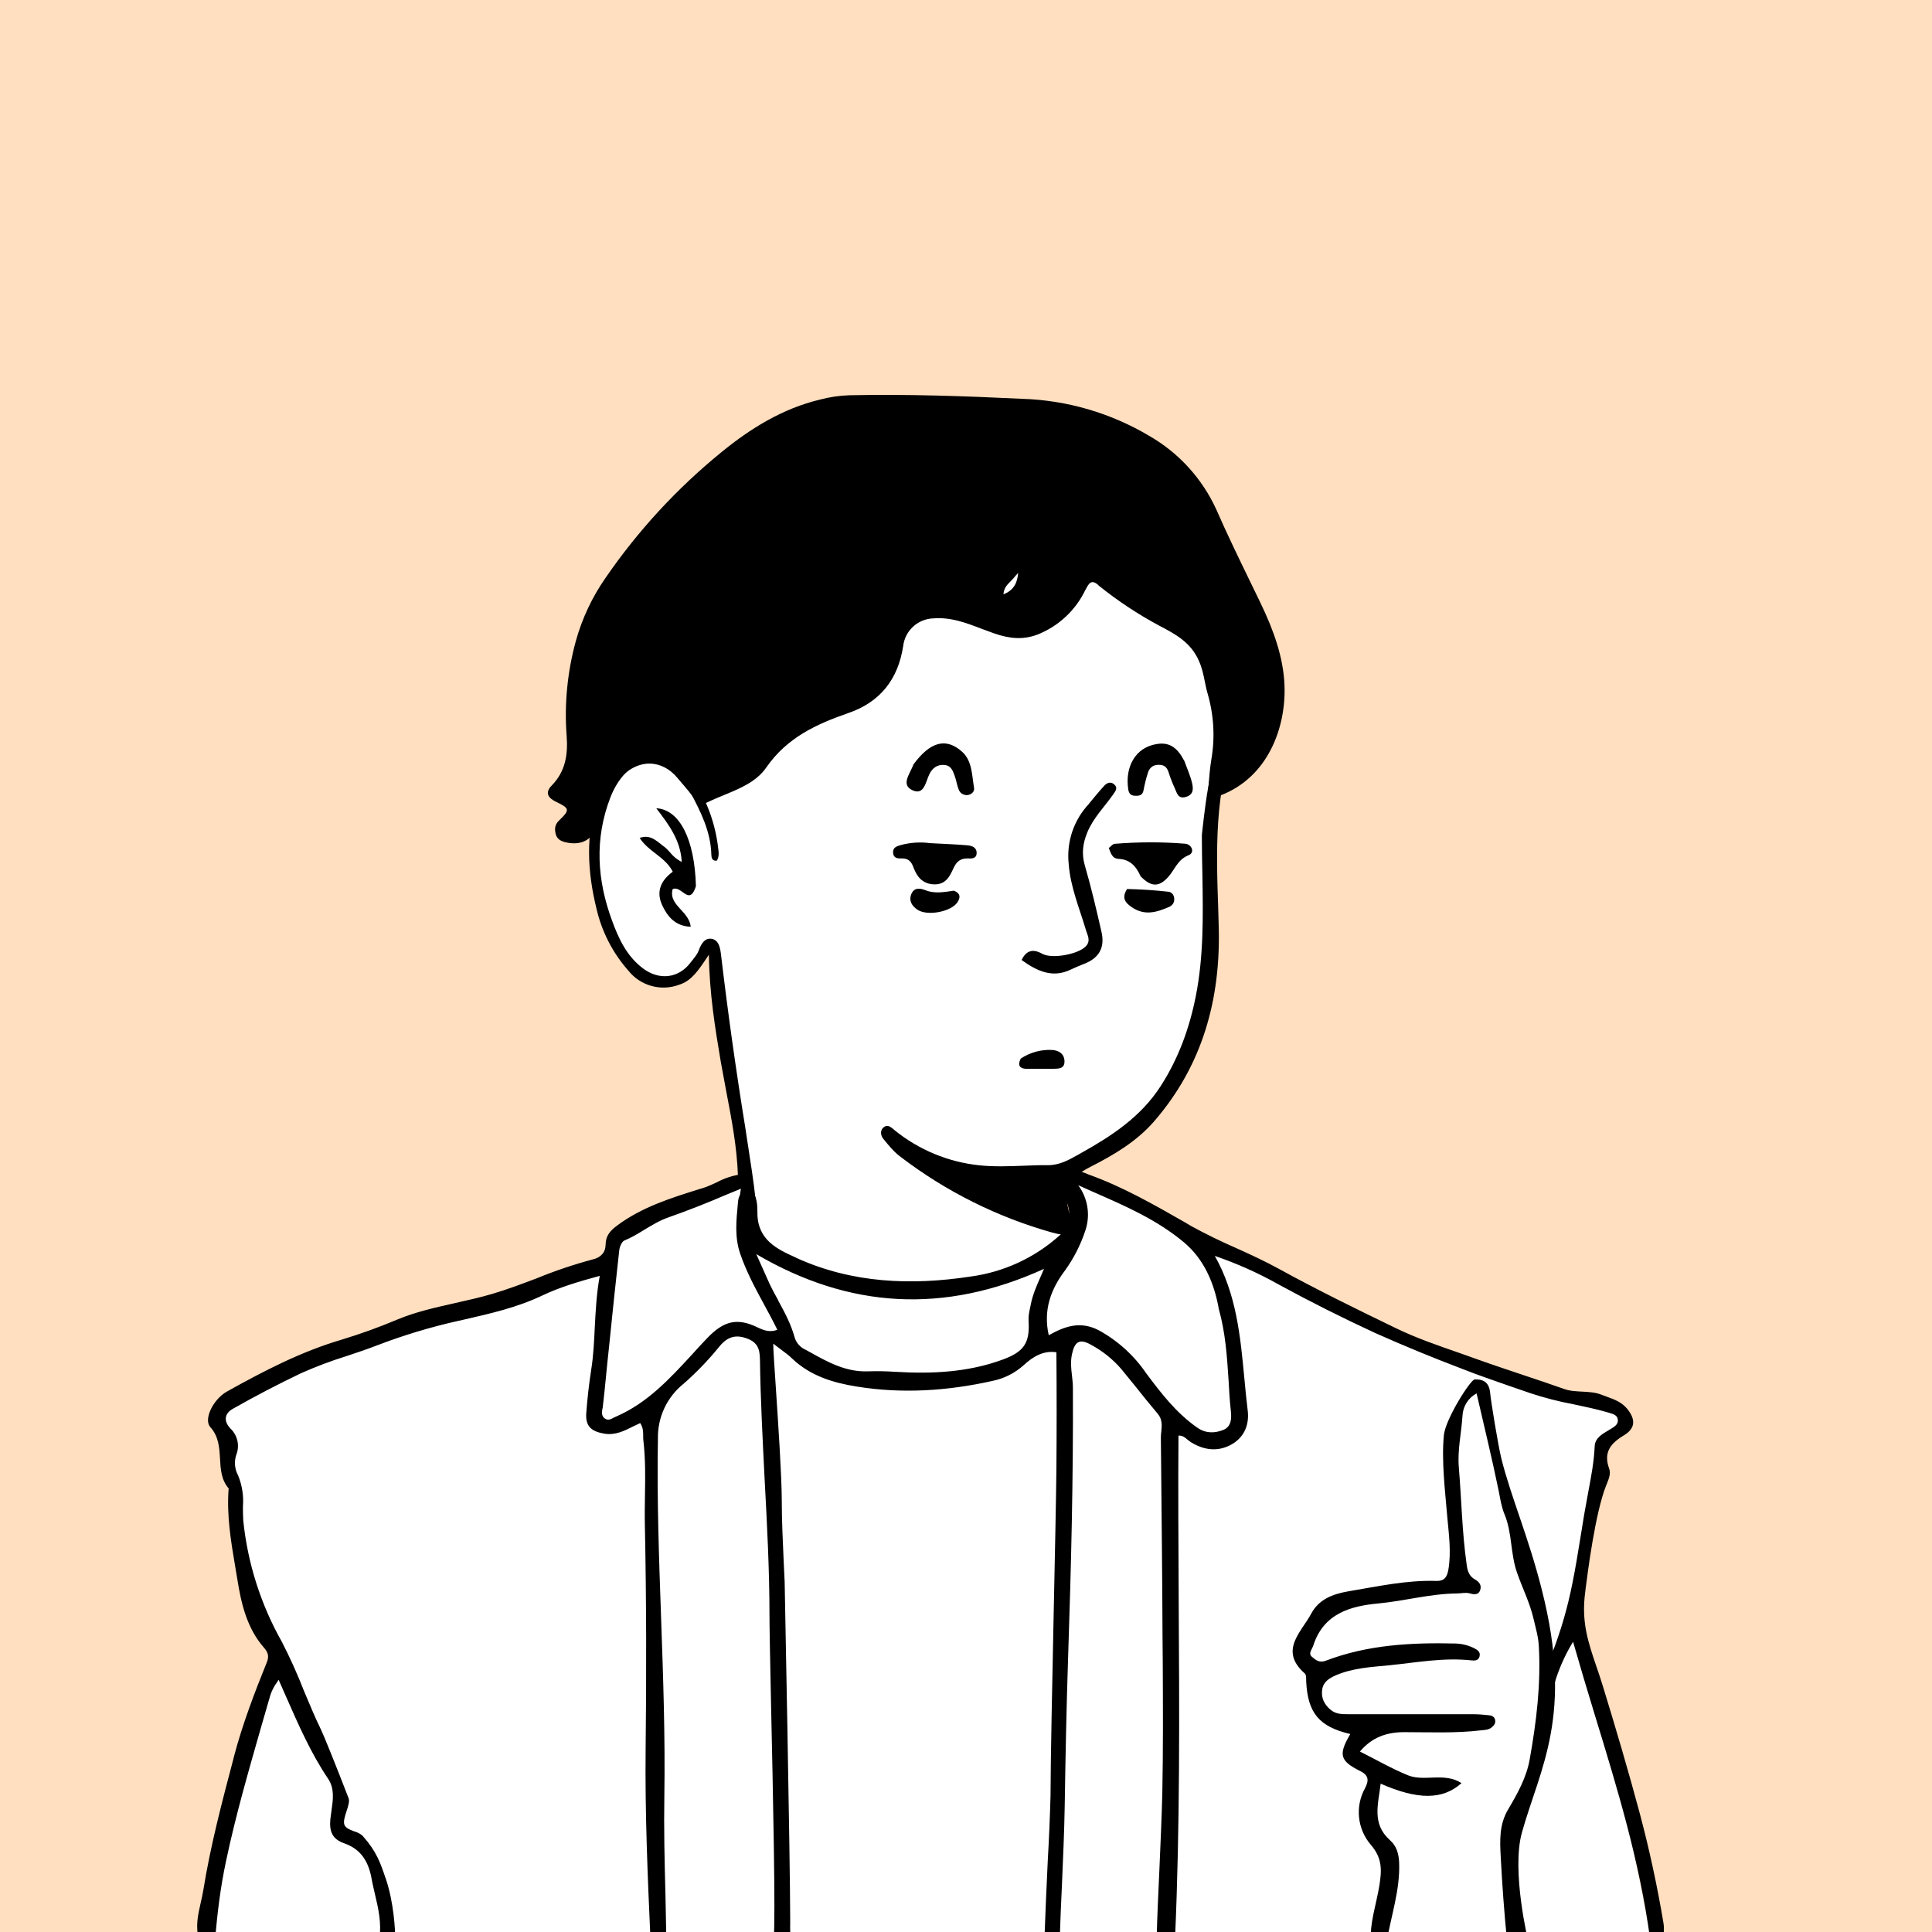
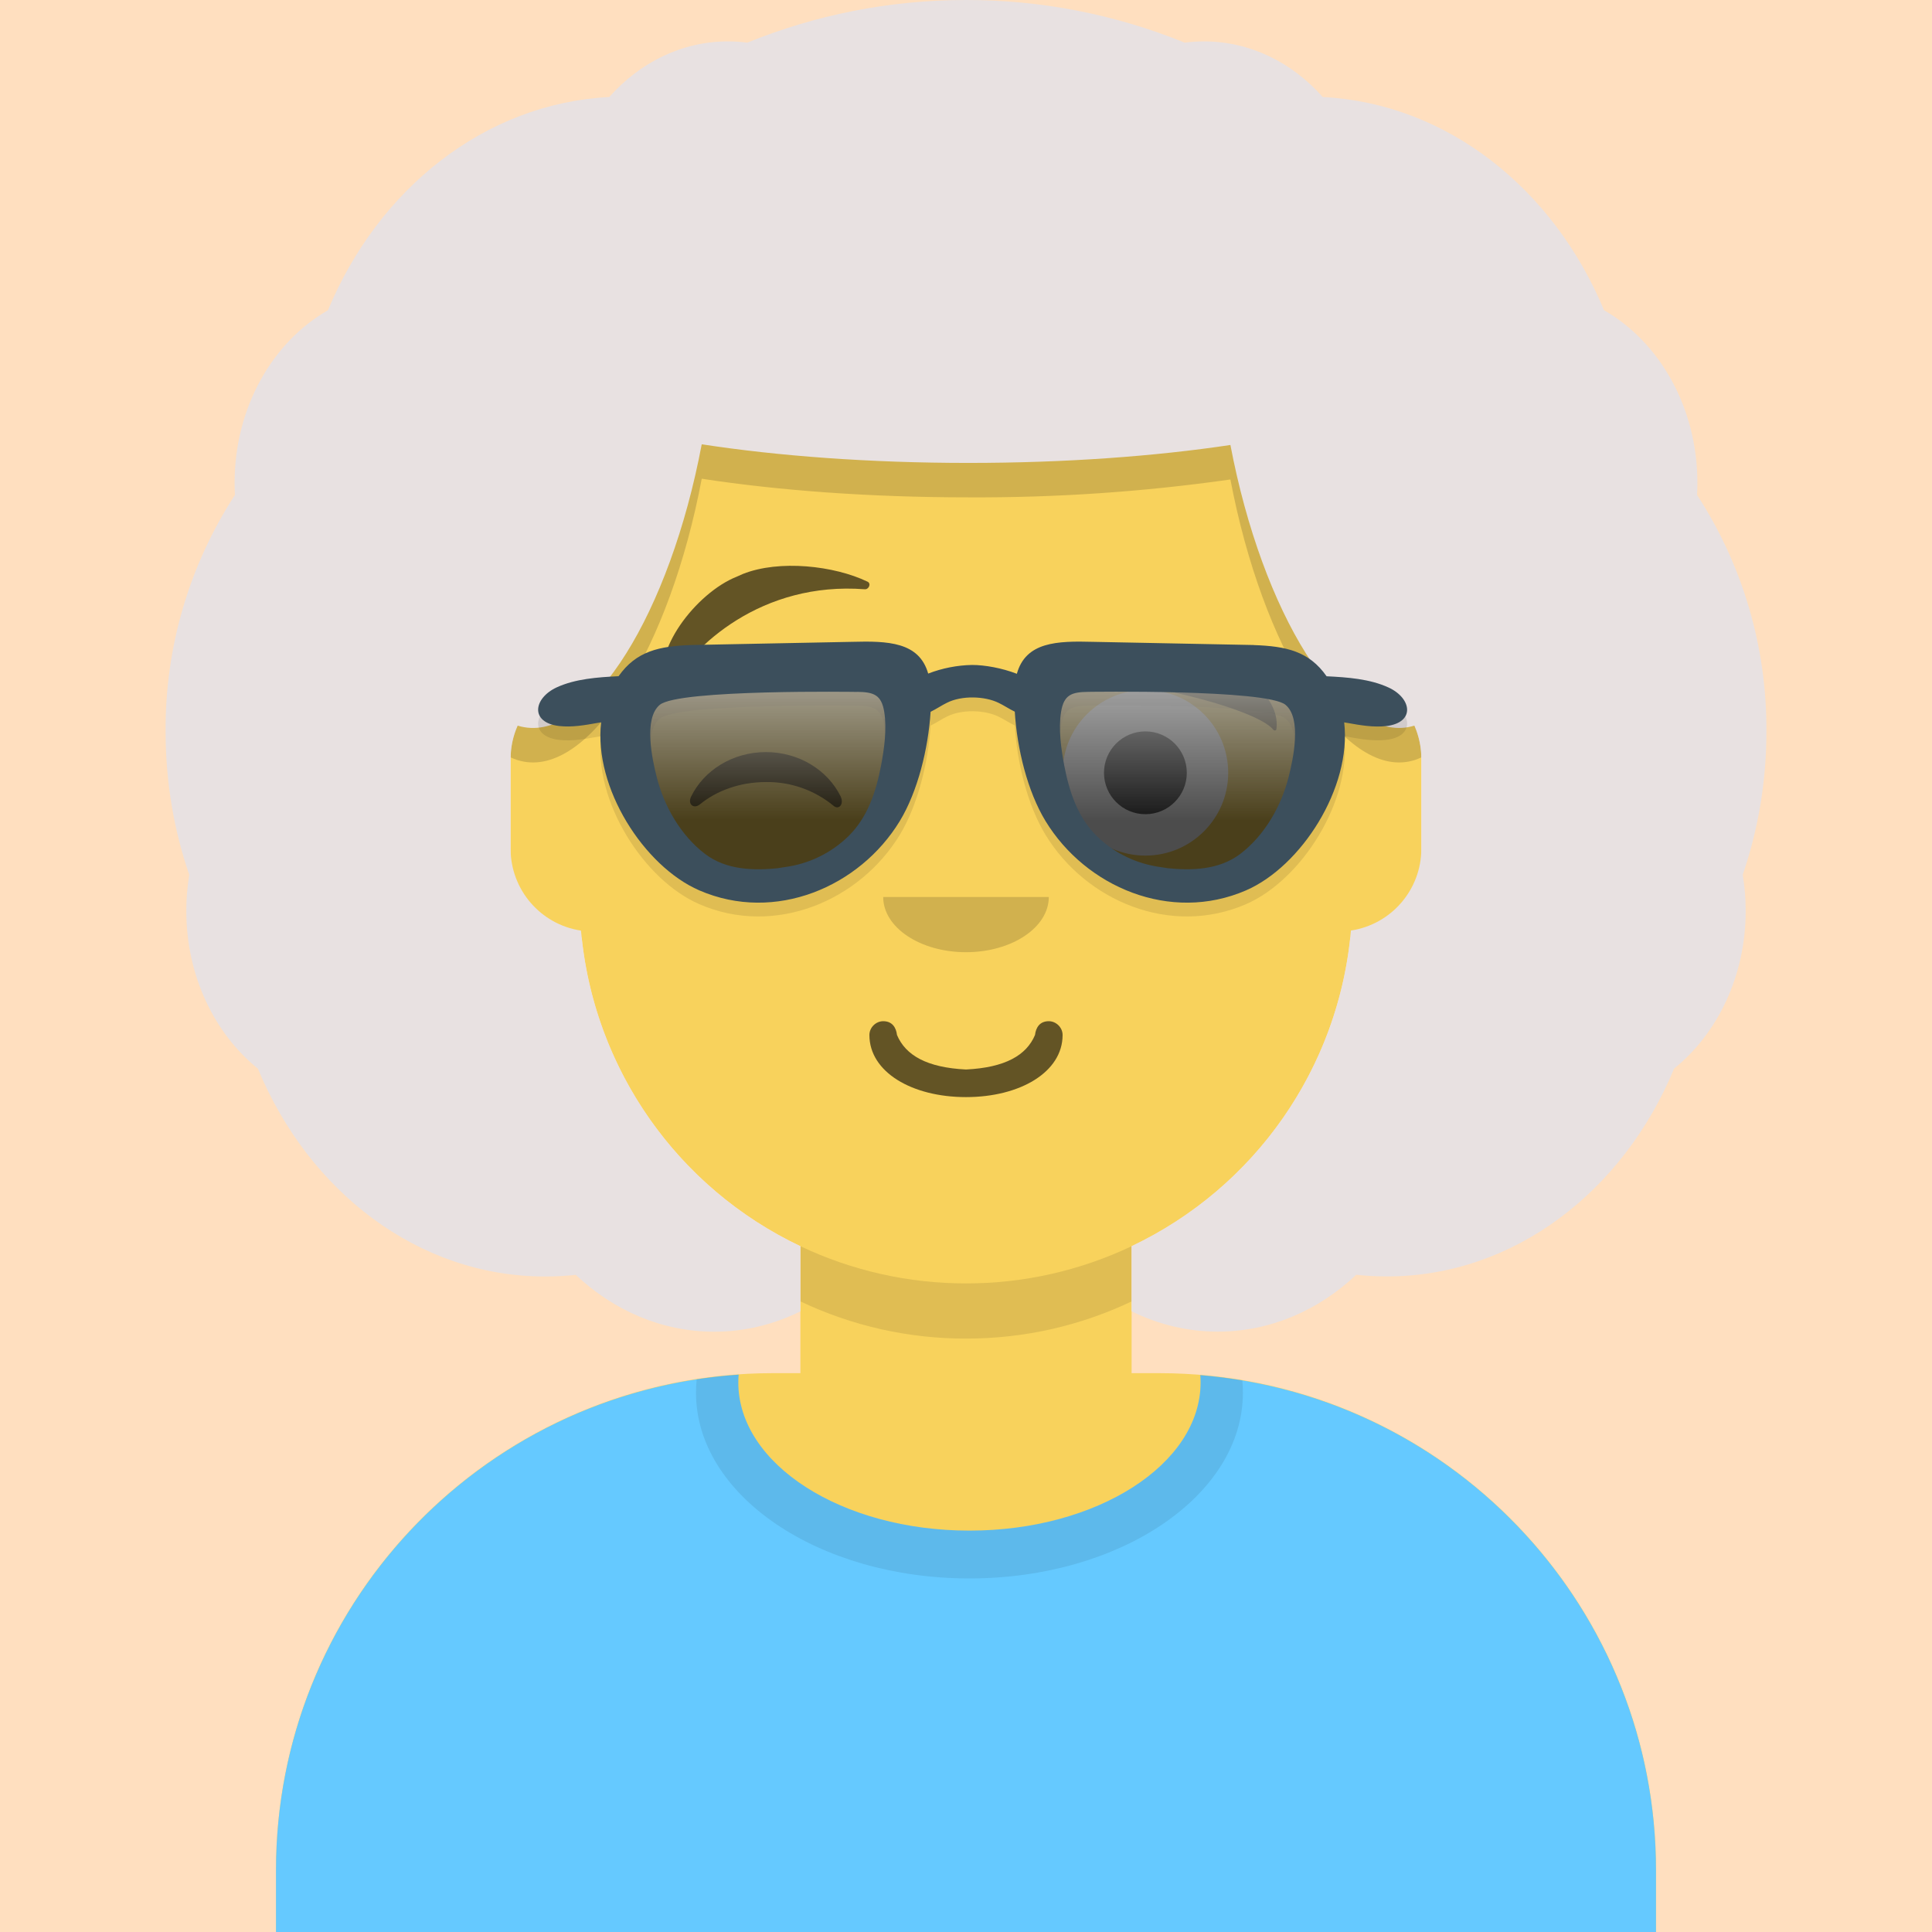
- <svg xmlns="http://www.w3.org/2000/svg" viewBox="0 0 1744 1744" fill="none" shape-rendering="auto">
+ <svg xmlns="http://www.w3.org/2000/svg" viewBox="0 0 280 280" fill="none" shape-rendering="auto">
  <mask id="viewboxMask">
-     <rect width="1744" height="1744" rx="0" ry="0" x="0" y="0" fill="#fff" />
+     <rect width="280" height="280" rx="0" ry="0" x="0" y="0" fill="#fff" />
  </mask>
  <g mask="url(#viewboxMask)">
-     <rect fill="#ffdfbf" width="1744" height="1744" x="0" y="0" />
-     <g transform="translate(531 487)">
-       <path d="M554 727.7c-99.2 297-363.8 388.6-503.7 19.8-19.3-50.7 31-69.5 66.2-91.9 24.1-15.3 36.8-28.5 35.3-42.2-7-64.4-36.9-243.8-36.9-243.8l-3-5.8s.7-1.6-2.2 1.2c-3 3-9.9 34.2-37 34.2-24.5 0-49.2-10.9-61-86.3C7.2 285.6 9.6 214 40 201c12.5-5.3 24-7.2 35.2-.8 11.3 6.4-13-22 112-126C268.4 6.4 396.7-3.5 448.5 8 500.3 19.5 552 44.8 574.9 98.5c27.8 65-25.9 114.3-14 262.5-2.2 53.6.8 171.2-146.6 210.6-28 7.5-19.3 48.4 22.7 58.4 67 21 117 72.3 117 97.9" fill="#fff" />
-       <path fill-rule="evenodd" clip-rule="evenodd" d="m554 266.2.1-1.4c4.1-36.4 8.2-71.7 27.1-103.4 6.5 4.4 5.7 10 3.7 15.2-19.9 51.2-18 104.4-16.2 157.6l.4 14c2.1 66.4-14.5 126.8-58.7 177.5-15.4 17.6-35.8 29.8-56.5 40.3-21.4 11-25.9 20.1-19.2 43.6l.8 2.6c1.4 3.9 2.8 7.9-1 11.8-4.5 4.6-9.5 3.3-14.8 1.8l-.6-.1a406.4 406.4 0 0 1-137-68.3c-6-4.4-10.8-10.3-15.5-16.1l-.3-.4c-2.5-3-3-7.8.5-10.4 3.3-2.5 5.8-.5 8.7 1.8l1 .9a145.5 145.5 0 0 0 76.3 31.7c13.4 1.4 26.6.9 40 .4 7.4-.3 14.8-.6 22.3-.5 10.2 0 18.7-4.7 26.7-9.2l2.8-1.6c27.8-15.5 54.3-32.8 72.2-60.7 16.1-25 25.9-52.2 31.6-80.9 7.2-36.1 6.6-72.7 6-109.8-.3-12-.5-24.2-.5-36.4ZM50.6 190.8c21.9-1.7 34 11.2 44.3 26.3a140.4 140.4 0 0 1 22.4 61.5c.5 3.7 1 7.6-1.2 11.3-4.5.6-4.9-3-5-5.6-.5-20.7-9.7-38.7-18.9-56.1-6.6-12.5-16.2-24.6-31.4-27.6-17.2-3.5-33 12-40.8 32.2-14.5 37.6-12 74.6 1.4 111 5.8 15.9 13.1 32.1 27.8 43.2 14.8 11.3 32.7 9.3 43.6-5.7l2-2.5c2-2.6 4-5.1 5-8 2.1-5.8 5.4-11.2 11.3-10.4 6.8 1 8 8.3 8.7 14a3661 3661 0 0 0 22 156.7l5.9 38.8c2.6 17.1 5.6 41.7 3.6 52.1a28 28 0 0 0-.3 2.2c-.4 2.8-.6 5-4.2 5.5-4.9.8-7-2-7.7-6.4-2.3-17-3-23.6-4-49.6-.9-25.2-5.6-50-10.4-74.9l-5-27c-5.2-30.8-10.3-62-10.8-97l-2 3c-7.6 11.3-13.7 20.5-24.5 24a40.5 40.5 0 0 1-46.1-12.5 127.8 127.8 0 0 1-28.8-55.8c-8.4-34-9.9-67.1.9-100.6 5.2-16.1 23.7-44.7 42.2-42Zm34.6 127.5c4.4 3.2 8.4 6 12-5.4-1.1-42.2-14.7-69.2-35.8-70.3 11.2 14.6 22 28.8 23 48.5a32.3 32.3 0 0 1-10.7-8.8c-2-2.2-4-4.4-6.5-6l-3-2.4c-4.8-3.6-9.7-7.4-17.8-4.5 3.8 5.8 9 10 14.3 14 6 4.7 12 9.3 15.6 16.5-10.6 7.7-15.2 17.7-9.7 29.9 4.8 10.5 11.9 19.2 25.9 19.8-.6-6.3-4.7-10.9-8.8-15.4-5-5.4-9.7-10.6-7.5-18.6 3.2-1.5 6.2.7 9 2.7Z" fill="#000" />
-     </g>
-     <g transform="translate(178 1057)">
-       <path d="M1312 691.3 3 694s25.8-189 56.2-235.7c16.3-25-10.6-45-16.4-70.3-5.8-25.2-11.8-57.9-10.5-67.4 1.2-9.5-1.4-29.3-4.3-43.3-3-14-.2-28.3-7-40.5-7-12.1-8-25 0-30.7 8-5.8 341.2-123.5 341.2-123.5L372.5 61s47-34.8 72.2-40.7c25.2-5.9 47.1-9.7 47.1-9.7s-5.2 24.3-1.4 36.6c4 12.4 81.6 64 143.2 59 84.4 0 150.9-40.4 156.3-56 5.4-15.5-3.3-18.8-6.6-31.7C779.9 5.7 788 1 802.6 9c14.5 8 211.3 110.9 254 130.4 42.6 19.6 202.6 69.4 202.6 69.4s30.2 8.8 26.7 17.2c-7.6 17.9-24.1 1-24.1 49.6 0 30-25.3 125.6-25.3 125.6s39.6 123.7 46.2 148.2c6.7 24.5 29.3 142 29.3 142Z" fill="#fff" />
-       <mask id="bodyVariant05-a" style="mask-type:luminance" maskUnits="userSpaceOnUse" x="516" y="231" width="267" height="460">
-         <path d="m528 691-12-460h266.5L773 691H528Z" fill="#fff" />
-       </mask>
-       <g mask="url(#bodyVariant05-a)">
-         <g transform="translate(396 278)">
-           <path d="M204.9 175.7s150.1 43.7 172 42.1c9.5-.6 13.6-7 11.8-16.2a28 28 0 0 0-5.5-12c-2.9-4-186-225.6-203.5-184.5a16 16 0 0 0 .5 12.5c4.3 8 10.8 14.4 16.3 21.3 21.4 24.8 41.6 50.6 63.1 75.3 12.7 14.9 30.5 34.2 37.9 47.7-5.4-.5-15.1-3.5-21.1-4.9-13.5-3.4-27-7-40.5-10.3a313.1 313.1 0 0 0-60.2-9.7c-9.2-.1-20.4-.4-27 7.1-5.2 6.5-6 15.8-2.8 23.3 4 8.3 10.7 15 16.6 22a855 855 0 0 0 29.6 30.9c18.8 18.5 37.3 37.2 56.2 55.5 22 21 43.5 42.3 65 63.7 15.9 15.5 32 30.7 47.9 46.2 4.8 4.7 9.6 9.4 14.8 13.7l5.3 4.2c1.2.8 2.4 1.7 3.9 1.8 2.5-.4 3.3-3.5 3.6-5.7.9-5.8-2.8-10.7-5.6-15.3C358.6 345.7 205 175.7 205 175.7Z" fill="#fff" />
+     <rect fill="#ffdfbf" width="280" height="280" x="0" y="0" />
+     <g transform="translate(8)">
+       <path d="M132 36a56 56 0 0 0-56 56v6.17A12 12 0 0 0 66 110v14a12 12 0 0 0 10.3 11.88 56.04 56.04 0 0 0 31.7 44.73v18.4h-4a72 72 0 0 0-72 72v9h200v-9a72 72 0 0 0-72-72h-4v-18.39a56.04 56.04 0 0 0 31.7-44.73A12 12 0 0 0 198 124v-14a12 12 0 0 0-10-11.83V92a56 56 0 0 0-56-56Z" fill="#f8d25c" />
+       <path d="M108 180.61v8a55.79 55.79 0 0 0 24 5.39c8.59 0 16.73-1.93 24-5.39v-8a55.79 55.79 0 0 1-24 5.39 55.79 55.79 0 0 1-24-5.39Z" fill="#000" fill-opacity=".1" />
+       <g transform="translate(0 170)">
+         <path d="M132.5 51.83c18.5 0 33.5-9.62 33.5-21.48 0-.36-.01-.7-.04-1.06A72 72 0 0 1 232 101.04V110H32v-8.95a72 72 0 0 1 67.05-71.83c-.03.37-.05.75-.05 1.13 0 11.86 15 21.48 33.5 21.48Z" fill="#65c9ff" />
+         <path d="M132.5 58.76c21.89 0 39.63-12.05 39.63-26.91 0-.6-.02-1.2-.08-1.8-2-.33-4.03-.59-6.1-.76.04.35.05.7.05 1.06 0 11.86-15 21.48-33.5 21.48S99 42.2 99 30.35c0-.38.02-.76.05-1.13-2.06.14-4.08.36-6.08.67-.07.65-.1 1.3-.1 1.96 0 14.86 17.74 26.91 39.63 26.91Z" fill="#000" fill-opacity=".08" />
+       </g>
+       <g transform="translate(78 134)">
+         <path d="M40 16c0 5.37 6.16 9 14 9s14-3.63 14-9c0-1.1-.95-2-2-2-1.3 0-1.87.9-2 2-1.24 2.94-4.32 4.72-10 5-5.68-.28-8.76-2.06-10-5-.13-1.1-.7-2-2-2-1.05 0-2 .9-2 2Z" fill="#000" fill-opacity=".6" />
+       </g>
+       <g transform="translate(104 122)">
+         <path fill-rule="evenodd" clip-rule="evenodd" d="M16 8c0 4.42 5.37 8 12 8s12-3.58 12-8" fill="#000" fill-opacity=".16" />
+       </g>
+       <g transform="translate(76 90)">
+         <circle cx="82" cy="22" r="12" fill="#fff" />
+         <circle cx="82" cy="22" r="6" fill="#000" fill-opacity=".7" />
+         <path fill-rule="evenodd" clip-rule="evenodd" d="M16.16 25.45c1.85-3.8 6-6.45 10.84-6.45 4.81 0 8.96 2.63 10.82 6.4.55 1.13-.24 2.05-1.03 1.37a15.05 15.05 0 0 0-9.8-3.43c-3.73 0-7.12 1.24-9.55 3.23-.9.73-1.82-.01-1.28-1.12Z" fill="#000" fill-opacity=".6" />
+       </g>
+       <g transform="translate(76 82)">
+         <path d="m22.77 1.58.9-.4C28.93-.91 36.88-.03 41.73 2.3c.57.27.18 1.15-.4 1.1-14.92-1.14-24.96 8.15-28.37 14.45-.1.18-.41.2-.49.03-2.3-5.32 4.45-13.98 10.3-16.3ZM87 12.07c5.75.77 14.74 5.8 13.99 11.6-.03.2-.31.26-.44.1-2.49-3.2-21.71-7.87-28.71-6.9-.64.1-1.07-.57-.63-.98 3.75-3.54 10.62-4.52 15.78-3.82Z" fill-rule="evenodd" clip-rule="evenodd" fill="#000" fill-opacity=".6" />
+       </g>
+       <g transform="translate(-1)">
+         <path d="M94.7 69.39c-4.62 24.47-16 42.72-25.74 41a7.49 7.49 0 0 1-1.96-.63V89a65.93 65.93 0 0 1 28.4-54.24c.48 2.39.83 4.99 1.05 7.77a262.85 262.85 0 0 1 36.9-2.44c13.27 0 25.67.85 36.22 2.34.22-2.74.57-5.3 1.05-7.67A65.92 65.92 0 0 1 199 89v20.76c-.62.3-1.28.52-1.95.63-9.72 1.72-21.09-16.48-25.73-40.9a260.5 260.5 0 0 1-37.97 2.59c-14.3 0-27.6-1-38.65-2.7Z" fill="#000" fill-opacity=".16" />
+         <path d="M133 0c-11.21 0-21.9 2.2-31.69 6.18-.92-.12-1.86-.18-2.81-.18-6.7 0-12.77 3.07-17.2 8.06-18.04.93-33.46 13.3-40.77 30.9C32.5 49.56 27 59.04 27 70c0 .58.02 1.15.05 1.73A62.11 62.11 0 0 0 17 106c0 7.33 1.21 14.34 3.43 20.78-.28 1.69-.43 3.44-.43 5.22 0 9.45 4.1 17.81 10.38 22.88C37.74 172.68 53.6 185 72 185c1.5 0 2.98-.08 4.44-.24C81.9 189.9 88.88 193 96.5 193c4.44 0 8.67-1.05 12.5-2.95v-9.44a56.03 56.03 0 0 1-31.8-45.74A12 12 0 0 1 67 123v-13c0-1.72.36-3.36 1.02-4.84.3.1.62.18.94.23 9.73 1.72 21.12-16.53 25.74-41 11.05 1.7 24.35 2.7 38.65 2.7 14.02 0 27.06-.96 37.97-2.6 4.64 24.41 16.01 42.6 25.73 40.9.32-.06.63-.14.94-.23a11.96 11.96 0 0 1 1 4.83v13a12 12 0 0 1-10.2 11.87A56.03 56.03 0 0 1 157 180.6v9.44a28.06 28.06 0 0 0 12.5 2.95c7.62 0 14.61-3.1 20.06-8.24 1.46.16 2.94.24 4.44.24 18.39 0 34.26-12.32 41.62-30.12C241.9 149.81 246 141.45 246 132c0-1.78-.15-3.53-.43-5.22A63.91 63.91 0 0 0 249 106a62.11 62.11 0 0 0-10.05-34.27c.04-.58.05-1.15.05-1.73 0-10.96-5.5-20.44-13.53-25.04-7.31-17.6-22.73-29.97-40.77-30.9C180.27 9.07 174.2 6 167.5 6c-.95 0-1.89.06-2.81.18A83.76 83.76 0 0 0 133 0Z" fill="#e8e1e1" />
+       </g>
+       <g transform="translate(49 72)" />
+       <g transform="translate(62 42)">
+         <g fill-rule="evenodd" clip-rule="evenodd">
+           <path d="M111.71 53.49c4.67.16 8 .88 10.55 4.52 3.01.15 6.25.37 8.98 1.63 3.39 1.56 3.9 5.1-.36 5.59-1.86.2-3.72-.12-5.55-.45l-.19-.03-.33-.06c1.1 9.46-6.21 20.87-14.23 24.35C99.6 93.8 87.34 88.53 81.53 79c-2.62-4.3-4.14-10.51-4.46-15.86-.42-.2-.83-.44-1.23-.67-.38-.22-.76-.44-1.12-.61-2-.98-5.34-1.1-7.5 0-.35.17-.7.37-1.05.58-.42.25-.86.5-1.3.72C64.53 68.5 63.01 74.7 60.4 79c-5.8 9.53-18.07 14.8-29.05 10.04-8.02-3.48-15.33-14.89-14.23-24.35l-.33.06-.2.03c-1.83.33-3.7.66-5.55.45-4.27-.5-3.74-4.03-.36-5.6 2.72-1.25 5.96-1.47 8.97-1.62 2.55-3.63 5.88-4.36 10.55-4.52l23.29-.46c5.19-.14 9.72 0 11.03 4.6a18.7 18.7 0 0 1 6.35-1.25c1.86 0 4.35.45 6.5 1.28 1.3-4.64 5.83-4.77 11.03-4.63l23.3.46Zm-24.03 6.78c-2.37.03-3.5.42-3.9 2.9-.4 2.5 0 5.31.46 7.78.73 3.77 1.92 7.46 4.71 10.22a16.24 16.24 0 0 0 8.32 4.34c.11.03.54.1.96.16.63.1 1.23.18.71.13 3.73.4 7.72.3 10.82-2.05 3.53-2.7 5.95-6.95 7.01-11.2.63-2.48 1.93-8.42-.46-10.4-2.73-2.28-28.63-1.88-28.63-1.88Zm-33.43 0c2.37.03 3.5.42 3.9 2.9.4 2.5 0 5.32-.46 7.78-.73 3.77-1.92 7.46-4.71 10.22a16.23 16.23 0 0 1-9.28 4.5c-.64.1-1.26.19-.68.13-3.73.4-7.74.32-10.85-2.05-3.53-2.69-5.95-6.95-7.01-11.2-.63-2.48-1.93-8.42.46-10.4 2.73-2.28 28.63-1.87 28.63-1.87Zm-10.93 25.5Z" fill="#000" fill-opacity=".1" />
+           <path d="M55.01 57.28c2.51.02 3.7.45 4.13 3.11.43 2.7 0 5.74-.5 8.4-.75 4.06-2.02 8.04-4.98 11a17.16 17.16 0 0 1-8.8 4.69c-.33.07-3.15.47-1.42.27-4.04.47-8.43.45-11.8-2.17-3.74-2.9-6.3-7.5-7.43-12.07-.66-2.66-2.04-9.06.49-11.2C27.6 56.85 55 57.28 55 57.28Z" fill="#000" fill-opacity=".7" />
+           <path d="M55.01 57.28c2.51.02 3.7.45 4.13 3.11.43 2.7 0 5.74-.5 8.4-.75 4.06-2.02 8.04-4.98 11a17.16 17.16 0 0 1-8.8 4.69c-.33.07-3.15.47-1.42.27-4.04.47-8.43.45-11.8-2.17-3.74-2.9-6.3-7.5-7.43-12.07-.66-2.66-2.04-9.06.49-11.2C27.6 56.85 55 57.28 55 57.28Z" fill="url(#accessoriesSunglasses-a)" style="mix-blend-mode:screen" />
+           <path d="M86.92 57.27c-2.51.03-3.7.45-4.13 3.12-.43 2.7 0 5.73.5 8.4.75 4.06 2.02 8.03 4.98 11a17.17 17.17 0 0 0 8.8 4.69c.33.07 3.15.47 1.42.26 4.04.47 8.43.45 11.8-2.16 3.74-2.9 6.3-7.5 7.43-12.07.66-2.67 2.04-9.07-.49-11.2-2.9-2.46-30.31-2.03-30.31-2.03Z" fill="#000" fill-opacity=".7" />
+           <path d="M86.92 57.27c-2.51.03-3.7.45-4.13 3.12-.43 2.7 0 5.73.5 8.4.75 4.06 2.02 8.03 4.98 11a17.17 17.17 0 0 0 8.8 4.69c.33.07 3.15.47 1.42.26 4.04.47 8.43.45 11.8-2.16 3.74-2.9 6.3-7.5 7.43-12.07.66-2.67 2.04-9.07-.49-11.2-2.9-2.46-30.31-2.03-30.31-2.03Z" fill="url(#accessoriesSunglasses-b)" style="mix-blend-mode:screen" />
+           <path d="M111.71 51.49c4.67.16 8 .88 10.55 4.52 3.01.15 6.25.37 8.98 1.63 3.39 1.56 3.9 5.1-.36 5.59-1.86.2-3.72-.12-5.55-.45l-.19-.03-.33-.06c1.1 9.46-6.21 20.87-14.23 24.35C99.6 91.8 87.34 86.53 81.53 77c-2.62-4.3-4.14-10.51-4.46-15.86-.42-.2-.83-.44-1.23-.67-.38-.22-.76-.44-1.12-.61-2-.98-5.34-1.1-7.5 0-.35.17-.7.37-1.05.58-.42.25-.86.5-1.3.72C64.53 66.5 63.01 72.7 60.4 77c-5.8 9.53-18.07 14.8-29.05 10.04-8.02-3.48-15.33-14.89-14.23-24.35-.11 0-.22.03-.33.05l-.2.03c-1.83.33-3.7.66-5.55.45-4.27-.5-3.74-4.03-.36-5.6 2.72-1.25 5.96-1.47 8.97-1.62 2.55-3.63 5.88-4.36 10.55-4.52l23.29-.46c5.19-.14 9.72 0 11.03 4.6a18.7 18.7 0 0 1 6.35-1.25c1.86 0 4.35.45 6.5 1.28 1.3-4.64 5.83-4.77 11.03-4.63l23.3.46Zm-24.03 6.78c-2.37.03-3.5.42-3.9 2.9-.4 2.5 0 5.31.46 7.78.73 3.77 1.92 7.46 4.71 10.22a16.24 16.24 0 0 0 8.32 4.34c.11.03.54.1.96.16.63.1 1.23.18.71.13 3.73.4 7.72.3 10.82-2.05 3.53-2.7 5.95-6.95 7.01-11.2.63-2.48 1.93-8.42-.46-10.4-2.73-2.28-28.63-1.88-28.63-1.88Zm-33.43 0c2.37.03 3.5.42 3.9 2.9.4 2.5 0 5.32-.46 7.78-.73 3.77-1.92 7.46-4.71 10.22a16.23 16.23 0 0 1-9.28 4.5c-.64.1-1.26.19-.68.13-3.73.4-7.74.32-10.85-2.05-3.53-2.69-5.95-6.95-7.01-11.2-.63-2.48-1.93-8.42.46-10.4 2.73-2.28 28.63-1.87 28.63-1.87Zm-10.93 25.5Z" fill="#3c4f5c" />
        </g>
+         <defs>
+           <linearGradient id="accessoriesSunglasses-a" x1="28.56" y1="57.25" x2="28.56" y2="76.8" gradientUnits="userSpaceOnUse">
+             <stop stop-color="#fff" stop-opacity=".5" />
+             <stop offset="1" stop-opacity=".5" />
+           </linearGradient>
+           <linearGradient id="accessoriesSunglasses-b" x1="82.61" y1="57.25" x2="82.61" y2="84.98" gradientUnits="userSpaceOnUse">
+             <stop stop-color="#fff" stop-opacity=".5" />
+             <stop offset=".71" stop-opacity=".5" />
+           </linearGradient>
+         </defs>
      </g>
-       <path fill-rule="evenodd" clip-rule="evenodd" d="M409.2 694c-2.6-57.2-5-114.3-4.4-171.6.8-67.8.7-135.8-.7-203.6-.2-8.6 0-17.2.1-25.7.3-16.5.5-33-1.4-49.5-.2-1.4-.2-2.8-.2-4.3 0-3.7 0-7.6-2.7-11.7l-6.3 3c-8 4-16 8.1-25.8 6.6-11.6-1.9-17.4-6.4-16.6-18.3a489 489 0 0 1 4.5-39.6c2-12.6 2.6-25.3 3.2-38.2.8-15.2 1.6-30.7 4.5-46.4-18.3 5-35.6 10-52 17.8-22.4 10.7-46.6 16.2-70.6 21.7l-5.4 1.2c-25 5.6-49.5 13-73.4 22.2-8.8 3.4-17.8 6.4-26.8 9.4a376.2 376.2 0 0 0-41.7 15.7 993.2 993.2 0 0 0-61.3 32c-7.5 4.2-8.7 11.1-2 18a21.7 21.7 0 0 1 5 23.8A23.5 23.5 0 0 0 37 275a61.3 61.3 0 0 1 4.3 28c0 4.3 0 8.6.3 12.7a281 281 0 0 0 34.8 109.3 467.7 467.7 0 0 1 20 44.4c5 11.8 9.8 23.6 15.4 35 2 4 12.6 30 24.9 61.9 1 2.8-.4 7.2-1.9 11.7-1.5 4.6-3 9.3-1.9 12.2 1.2 3 4.6 4.3 8.2 5.7 3.2 1 6.4 2.3 8.6 4.7 12.2 13.8 15.7 24 20.3 37.7l.2.4c7.5 22.1 8.5 47 8.6 54a32.6 32.6 0 0 1-14.3.2c2-14.3-1-27.3-4.1-40.3-1-4.6-2.2-9.2-3-13.9-2.8-15.3-9.5-26.4-24.5-31.7-10.5-3.6-13.8-10.2-12.7-21.8l1-7.5c1.4-9.9 3-20.1-3-29-15.5-23-26.6-48.3-37.9-74l-6.8-15.4-1.4 2.2a42.5 42.5 0 0 0-6 11.5l-8.4 29C46.2 542.2 34.6 582.3 26 623.2c-5 23.5-7.9 47-9.8 70.8H1.7c-3.5-11.5-1-22.5 1.5-33.5a185 185 0 0 0 2.3-11.1C12 609 22.4 569.7 32.8 530.3l.5-2.1c7.7-29.1 18.3-56.8 29.5-84.5 2.3-5.6 1.2-9.2-2.8-13.7-15.2-17.5-20.3-39.6-23.8-61.6l-1.8-10.8c-4-23.5-7.9-47-6-71-6.7-7.8-7.3-17.4-7.8-27-.6-10-1.2-20-8.7-28.3-6.4-7 2.5-25.2 15-32.2 33.2-18.5 66.8-36 103.5-46.8A517 517 0 0 0 181 134c16.9-7 34.5-10.8 52.1-14.8 11.2-2.5 22.3-5 33.2-8.2 13.6-4 26.7-9 40-14a420.5 420.5 0 0 1 51-17.2c7-1.7 11.3-6.1 11.4-13.6.1-7.7 4.2-12.3 10.1-16.7 22.5-16.9 48.7-25 74.8-33.2l3.4-1c4.2-1.4 8.1-3.2 12-5a65 65 0 0 1 20.5-7c3.3-.6 6.5-1.2 10.2 0 2 6.6-2 9.9-6.8 11.9l-15.4 6.3A806.2 806.2 0 0 1 425.2 42c-7.8 2.7-14.7 7-21.6 11.1-5.8 3.6-11.6 7.1-18 9.7-2.3 1-4.2 5.6-4.6 8.7-3.3 29.3-6.3 58.6-9.3 88l-1.4 13.2-1.4 14.1c-.8 8.6-1.7 17-2.7 25.6 0 .8-.2 1.5-.4 2.3-.5 3-1 6.1 1.8 8.5 3 2.4 5.7 1 8.4-.5l2.2-1c28.3-12.3 48.4-34.2 68.5-56 4.5-5 9-10 13.6-14.7 14.7-15.4 26.9-18.9 45.7-9.7 5.7 2.7 10.9 4.6 17.7 2.1-3.6-7.4-7.5-14.6-11.4-21.8-8.4-15.4-16.6-30.6-22.2-47.1-5-14.6-3.5-29.6-2.1-44.4l.3-3c.5-5.6 4.3-10.2 11.4-10.7 5.9 5.8 6 15.3 6 21-.2 25 18.1 33.3 34.7 40.8l.5.3c50.3 22.9 103.7 25 157.4 16.8a149.8 149.8 0 0 0 80.3-37.2c11.4-10.4 10-22.9 4.5-34.3-4.5-9-1.5-14.8 3.7-20.6 4.7-5.2 10.3-3 15.5-1l2.3 1c30.8 11 59 27.2 87.4 43.4l5 3a493 493 0 0 0 41.3 20.2c12.8 5.8 25.6 11.7 38 18.5 34.6 19 70.1 36.4 105.7 53.6 18.5 9 38.1 15.7 57.7 22.5l16.3 5.8c13.9 5 27.9 9.6 41.8 14.3 12 4 24 8 35.8 12.2 5.4 2 11 2.2 16.6 2.5 5.9.3 11.8.6 17.5 2.8l4.5 1.7c7 2.5 13.8 5 18.8 11.2 7.6 9.5 7.3 17.4-3 23.7-12.2 7.3-18.8 15.5-13.4 30.2 1.6 4.4-.3 9-2 13.3l-.5 1.2-.2.5c-10 25-16.8 79.6-18.6 93.4l-.3 2.8c-3.8 27 2.8 46 10.2 67.7a558 558 0 0 1 5.4 16.4c11.8 38.4 23.2 77 33.6 115.8a1073 1073 0 0 1 21.4 99c.6 3.4.4 7 .2 11v3a25.1 25.1 0 0 1-12.3.2c-9.4-69.9-29.7-136.2-50-202.4A3709 3709 0 0 1 1242 425a158 158 0 0 0-15 32.1 238.2 238.2 0 0 1-50.9 90l-1.2 1.3c-4 4.4-8.8 9.5-8 13.1 2.7 13-3.9 20.6-10.8 28.6l-3.2 3.8a41.5 41.5 0 0 0-8.6 20c-1.3 8.2-2.8 16.4-4.3 24.6a383.2 383.2 0 0 0-7.3 55.5h-14.3c2-6.1 2.4-13.2 3-22.2a250.7 250.7 0 0 1 11.8-67c.7-4 1.7-9.9 11-19.5 8.5-8.6 8.4-18.8 8.3-25.2 0-2.4 0-4.2.4-5.2 5.6-14.2 25.4-39.5 35.1-52 3-3.7 5-6.3 5.4-7.1 23.1-38 39.4-79.9 48-123.6 2.8-13.7 5-27.6 7.3-41.6a1160 1160 0 0 1 7.2-41.8c2.5-13.3 5-26.5 5.6-40.2.3-7.4 6.6-11 12.5-14.5l1.3-.8.5-.2.4-.3c3.2-2 6.7-4 6.2-8.3-.5-4-3.9-5-7.3-6l-1.3-.4c-10.2-3-20.7-5.2-31.1-7.4a299.7 299.7 0 0 1-39.6-10.2l-20.3-7c-13.9-4.9-27.7-9.6-41.3-15a1511.4 1511.4 0 0 1-77.9-32.1 1475.9 1475.9 0 0 1-87-43.7 346 346 0 0 0-58-26c19.6 34.7 23.1 72.8 26.7 110.8.9 9.7 1.8 19.3 3 28.8 1.5 12.7-3 23.5-13.6 30-12.3 7.4-25.3 6.2-37.6-1.4l-3-2.2c-2.2-2-4.6-4-8.3-3.8-.4 49.6 0 99.2.2 148.8.6 101.4 1.2 203-3.3 305a41.8 41.8 0 0 1-16.6.3c.5-20.4 1.5-40.6 2.4-60.7 1-23.4 2.1-46.7 2.7-70 .8-39.9.6-79.7.4-119.6l-.2-22.4c-.2-53-.8-106.1-1.3-159.2l-.2-19.9c0-2 .1-4 .4-5.9.5-5.5 1.1-11-3.3-16.2-6.8-8-13.3-16.1-19.8-24.3L834 178.6a96 96 0 0 0-27-21.6c-10.4-6-14.9-3-17.3 8.3-1.5 6.7-.8 13.2 0 19.7.4 3.7.8 7.4.8 11 .4 80.8-1.6 161.5-4.3 242.2-1.5 45-2.4 90.3-3.1 135.4-.4 23.7-1.5 47.4-2.5 71-.8 16.5-1.5 33-2 49.6-4 0-9.9-.5-13.8-1.3.8-23.1 2-48.1 3-70.2a1987 1987 0 0 0 2.5-58.5c.1-34.5 1.5-99.8 2.8-162.4 1.1-52.7 2.2-103.4 2.5-132.4a6422.8 6422.8 0 0 0 0-105.7c-11.4-1.8-21 3.7-29.6 11.7a60 60 0 0 1-28.4 14.2c-40.4 9-81.3 11.7-122.4 5-21.3-3.4-41.6-9.6-57.9-25-3-3-6.5-5.6-10.6-8.6a374 374 0 0 1-6.7-5.1c0 4.7 1 20.7 2.4 40.7 2.2 33.3 5.2 77.9 5.3 100.7 0 18.2.9 36.4 1.7 54.6l.9 19c0 2.4 5 251 5 305.2v3.5c-.1 4.8-.3 9.7 1.7 14.4-5.6.1-11-.2-16.6-1 1.8-17.9-.6-131.4-2.4-212.6-.8-37.8-1.4-68.6-1.4-79.5 0-41-2.2-82.1-4.4-123.1-1.8-35.9-3.7-71.7-4.2-107.6-.1-10.7-2.9-16.2-13.3-19.5-10.6-3.5-17.7.8-23.5 8-9.7 12-20.3 23-31.9 33.2a61.8 61.8 0 0 0-23.4 49.5c-1 54.5 1 108.8 2.9 163.2 1.9 53.2 3.7 106.4 2.9 159.6-.5 29.7.2 59.5 1 89.2l.8 40.6h-14.3Zm513-569.4c-4.1-23.4-13.4-45-31.4-60.1-23.8-20-52.1-32.5-80.7-45l-14.8-6.6a44.6 44.6 0 0 1 6.6 40.4 133 133 0 0 1-18.5 36.5c-12.7 16.8-19.9 35.7-14.7 58.5 14.7-8.2 28.4-13 44.9-4.6a123.6 123.6 0 0 1 43.1 39c13.6 18.2 27.3 36 46.2 49.1 7.6 5.3 15.7 5 23.3 2 7.7-3.1 7.6-10.8 6.8-17.9-1-9-1.5-18.1-2-27.3-1.4-21-2.7-42.2-8.8-64Zm-397.8-8c-2.6-4.6-5.1-9.3-7.5-14.2a24155 24155 0 0 0-12.2-27.3c84 49.3 169.7 54.2 259.7 13.3l-3.2 7.4c-3.6 8.2-7 16-8.7 24.6l-.6 3c-.9 4-1.7 8-1.4 12.2 1.2 20-4.4 27.7-23.4 34.7-31.6 11.6-64.2 13-97.3 11a243 243 0 0 0-24.4-.4c-19.7.7-35.9-8.2-52-17.2l-6.5-3.5a17.8 17.8 0 0 1-7.6-10c-3.3-12-9.1-22.8-15-33.5Z" fill="#000" />
-     </g>
-     <g transform="translate(266 207)">
-       <path fill-rule="evenodd" clip-rule="evenodd" d="M714 325.2c2.8-5.5 5.3-10.2 12.3-3.2a353 353 0 0 0 54 35.7c14.3 7.5 28.7 15 36 32 2.7 6 4 12.1 5.2 18.2.8 3.7 1.5 7.5 2.6 11.2 5.6 19.2 6.8 39.5 3.4 59.3-1.3 7.7-1.9 15.5-2.5 23.1l-.8 10c4.3 2.3 7.2 1.2 10.1 0l.9-.3c43.6-16.3 59.8-61.8 58.3-99.6-1-25.8-10.2-50.5-21.5-74l-9.2-19c-10.6-21.8-21.2-43.6-30.9-65.8a147 147 0 0 0-60.6-66.4A239 239 0 0 0 656.6 153c-52-2.5-104-4.3-156-3.2-8.9.3-17.7 1.6-26.4 3.9-33.8 8.1-62.7 26-89 47.5a542.4 542.4 0 0 0-104.9 113.9 187.4 187.4 0 0 0-26.4 56.2c-7.7 28-10.6 57-8.4 85.9 1.3 16.8-1 32.1-13.4 44.8-6.3 6.4-3.6 11.2 3.7 14.7 12.5 6 12.9 7.3 2.8 17-3.8 3.7-4 7.4-3.1 11.6.9 4.7 4.4 7 9 8 14.8 3.5 26-2.6 29-18.2a79.8 79.8 0 0 1 18-37.3c19-22.3 40.8-17.9 53.3-3.4 5 5.8 10 11.6 14.6 17.6 3.5 4.4 8.3 7.7 13.3 5.2 4.9-2.4 10-4.5 15.1-6.6 14.5-6 29.1-12 38-24.9 18.6-26.8 45-39 73.9-49 29-9.9 45-30.7 49.6-60.5a28.3 28.3 0 0 1 27.4-25c15.6-1.2 29.4 4 43.1 9.3l12 4.4c13 4.4 25.2 6 38.5 1a80.7 80.7 0 0 0 43.6-40.7Zm-68-7.2 2.9-3.1c2-2.4 3.1-3.6 4.2-4.7-.8 8.4-3.4 15.4-13.3 19.3.4-5.7 3.4-8.7 6.2-11.5Z" fill="#000" />
-     </g>
-     <g transform="translate(791 871)">
-       <path d="M130.4 84.6a46.5 46.5 0 0 1 28.5-7.8c6.2.5 10.7 3.5 11 9.9.3 7.4-5.7 7-10.8 7.1h-24c-5.5-.3-7.8-3-4.7-9.2Z" fill="#000" />
-     </g>
-     <g transform="translate(653 805)" />
-     <g transform="translate(901 668)">
-       <path d="M82 57.5c4.9-6 9.2-11.2 13.8-16.2 2.5-2.8 6-4 9-1.2 3.5 3 1.3 5.8-.8 8.8C96 60.4 86 70.1 80.5 83.4c-4 9.8-5.3 19-2.3 29.6 5.8 19.9 10.5 40 15.1 60.2 3.3 14.4-2.3 23.8-16 29-4 1.6-7.9 3.2-11.7 5-16.4 8-30.4 1.5-44.4-8.6 3.8-8 9.6-10.7 18.5-5.7 8.7 5 32.7.6 39.6-6.8 4.5-5 1.4-9.7 0-14.4-5.8-19.7-14-38.7-15.6-59.8a68.6 68.6 0 0 1 18.4-54.4Z" fill="#000" />
-     </g>
-     <g transform="translate(610 680)">
-       <path d="M407.4 122.5c13 .3 25.4 1.1 37.6 2.5 3 .4 5 3.3 5 6.7 0 3.3-1.7 5.6-4.7 7-11.2 4.8-22 8.2-33.7.2-6.5-4.5-9-8.7-4.2-16.4ZM251.2 124c6.4 2.8 5.6 6.6 3 10.6-5.9 8.6-27.3 12.5-36 6.6-5-3.4-8-8-5.6-14 2.5-6.2 7.7-5.6 12.8-3.6 8.3 3.3 16.5 1.7 25.8.4ZM419.6 111c-4.2-9.5-9.9-15.2-19.8-15.7-6-.3-7-5.1-8.9-9.8 2-1.5 3.5-3.7 5.3-3.8 21.1-1.7 42.4-1.8 63.5-.1 6 .4 9.3 8 3.2 10.4-10 4-12.5 13.2-18.5 19.8-8.2 9-15.2 9.1-24.8-.8ZM229.6 81.1c12.2.7 23.1 1 34 2 3.6.3 8 1.8 8 6.7 0 5.6-4.6 5.2-8.3 5.1-6.3 0-9.7 2.7-12.5 8.6-3.4 7.4-6.9 15.3-18 14.8-10.5-.6-15.1-7.2-18.2-15.2-2-5.7-4.9-8.4-10.9-8.2-3.4.1-7.1-.2-7.5-4.9-.4-5 3-6 7-7.2a67.7 67.7 0 0 1 26.4-1.7Z" fill="#000" />
-     </g>
-     <g transform="translate(610 680)" />
-     <g transform="translate(774 657)">
-       <path d="M295 29.6c2.6 7.3 5.5 13.5 7 20 1.2 4.9 1.7 10.4-5 12.6-7.6 2.6-8.6-3.4-10.6-7.8a120 120 0 0 1-5.5-14.2c-1.5-4.9-4.3-7-9.4-6.8-5 .1-8 3-9.3 7.2-1.7 5.3-3 10.7-4 16.1-1 4.5-4.2 4.8-7.8 4.6-3.6-.1-5.3-2-5.9-5.5-3.2-20.1 6.1-38.2 25.9-41.2 12.2-2 19 4.5 24.5 15ZM50.6 33C65.7 12.5 80 8.5 94.6 21.7c9.1 8.3 8.7 21.2 10.7 32.6.5 3-2 5.7-5.3 6.3-3.5.7-7-1.2-8.4-4.4-1.7-4-2.2-8.3-3.6-12.2-1.7-4.8-3.2-10-9.7-10.5-6.4-.5-10.6 3-13.2 8-3.6 7.2-4.8 20-15.7 14.7-10.4-5-1.9-14.7 1.2-23.2Z" fill="#000" />
-     </g>
-     <g transform="translate(0 559)">
-       <path d="m1369.5 1191.9-128.5 2s7-41.4 11.6-56c9.8-31.4-14.4-32.9-18.4-54-4-21.3 2.4-25.6 4.4-37.3 2-11.8-7.8-10.6-14.4-17.2-6.6-6.7-2.4-8 .8-19.3s-21-5.7-33.7-24c-12.7-18.2-7.6-36-7.6-36s-14.4-2.4-12-17.2c2.4-14.8 8-34 26-43.7 18-9.6 118.8-22 118.8-22s-8-87.1-8.7-105.7c-.6-18.5 6-66.4 21.9-68.6 15.8-2.3 24.2 56.2 28.6 82.6 4.4 26.5 33.6 111 36.8 136.6 3.2 25.6-5.2 102.9-6 116-.8 13.3-17.6 44.9-24 64.1-6.4 19.2 4.4 99.7 4.4 99.7Z" fill="#fff" />
-       <path d="M1237.4 1194c-1-17.5 5-34 7.8-51.2 2.1-13.5 2.7-24.2-7.5-36.2a45 45 0 0 1-5.4-51.6c3.8-7.4 2.8-11.7-4.5-15.3-18.4-9.2-19.8-14.8-8.9-33.4-28.1-6.6-38.4-19-39.8-47.3-.1-2.5.2-6-1.2-7.3-23.7-20.8-3.2-37.3 5.8-54.2 6.7-12.5 18.8-17.5 33.3-20 26.5-4.4 52.6-10.3 79.7-9.4 7 .2 9.5-3.4 10.7-10 2.8-16.1.4-32.4-1-48.3-1.9-22.8-5.3-50.3-3-73.5 1.6-14.6 24-50 27.8-50.1 8.7-.3 13.2 3.3 14 12.6.5 6.3 7.2 47.4 10.1 59 9 35.6 24.3 70 36.5 118.3 28.8 113.4-1.4 160.2-17.9 218.8-9.9 35 5.8 99.2 5.8 99.2s-12.2 0-19.3-1c-2.6-26-4.4-50.9-5.7-75.8-.8-14.7-1.5-29.2 6.7-43 8.4-14.2 16.7-29 19.5-45.5 6-33.5 10.1-67.3 8.2-101.6-.4-8.5-2.8-16.4-4.7-24.6-3.3-14.5-10-27.7-14.8-41.4-6.3-17.5-4.4-36.3-11.5-53.3-2.8-6.7-3.8-13.8-5.2-20.9-6-29.2-13.1-58.2-20-88.2a24.1 24.1 0 0 0-12.7 20c-1 15.8-4.7 31.3-3.3 47.1 2.4 29 2.9 58.2 7 87.1.7 6 2.2 10.8 7.6 13.8 3.6 2 6.1 5 4.7 9.4-1.6 5-6 4.1-9.6 3.1-4-1-7.5.1-11.3.1-24 .2-47 6.7-70.8 9-25.3 2.3-49.7 9-59 38-1.1 3.5-4.9 7.2-1.2 10.2 3.2 2.7 6.6 5.8 12.5 3.5 38-14.5 77.8-16.5 117.9-15.5 5.5.3 11 1.7 16 4.2 3.3 1.7 6 3.6 4.8 7.7-1 3.5-4.2 3.7-7.4 3.3-24.8-2.7-49.1 1.9-73.6 4.4-16.4 1.6-33 2.4-48.5 9-6.3 2.8-11.5 6-12.5 13.1-1 7.3 1.8 13.2 7.5 18 4.7 4 10 4.1 15.7 4.1h112.5c5.1 0 10.2.4 15.3 1 2.5.2 5 1.7 5.2 4.7.4 2.8-1.3 4.7-3.4 6.4-3 2.2-6.4 2.1-9.8 2.5-22.9 2.7-45.9 1.6-68.9 1.6-15.5 0-29 4.4-40 17.5 15 7.5 28.9 15.6 43.5 21.5 14.8 5.9 32.6-3 48.2 7-17 15.3-39.6 15.2-73 .5-2 18.2-8.4 36 8.4 51 6 5.3 8 12.3 8.3 20.5.9 24.6-7.3 47.7-11.3 71.5h-14.3Z" fill="#000" />
    </g>
  </g>
</svg>
